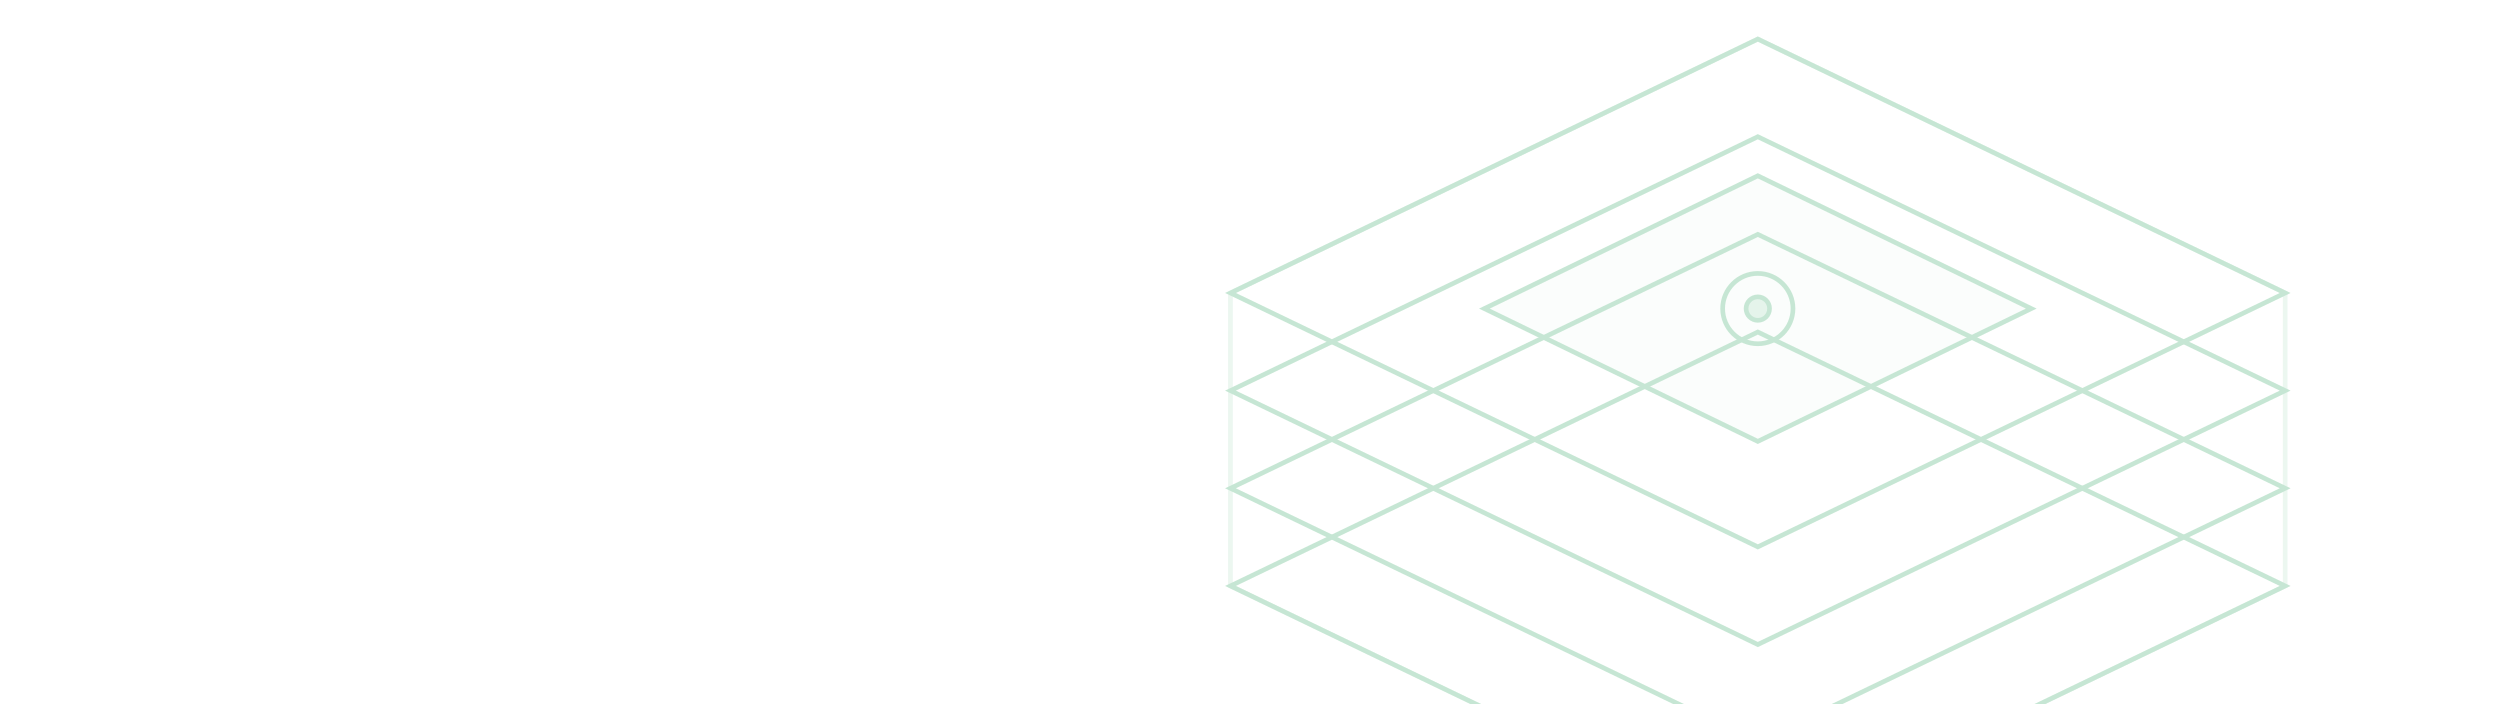
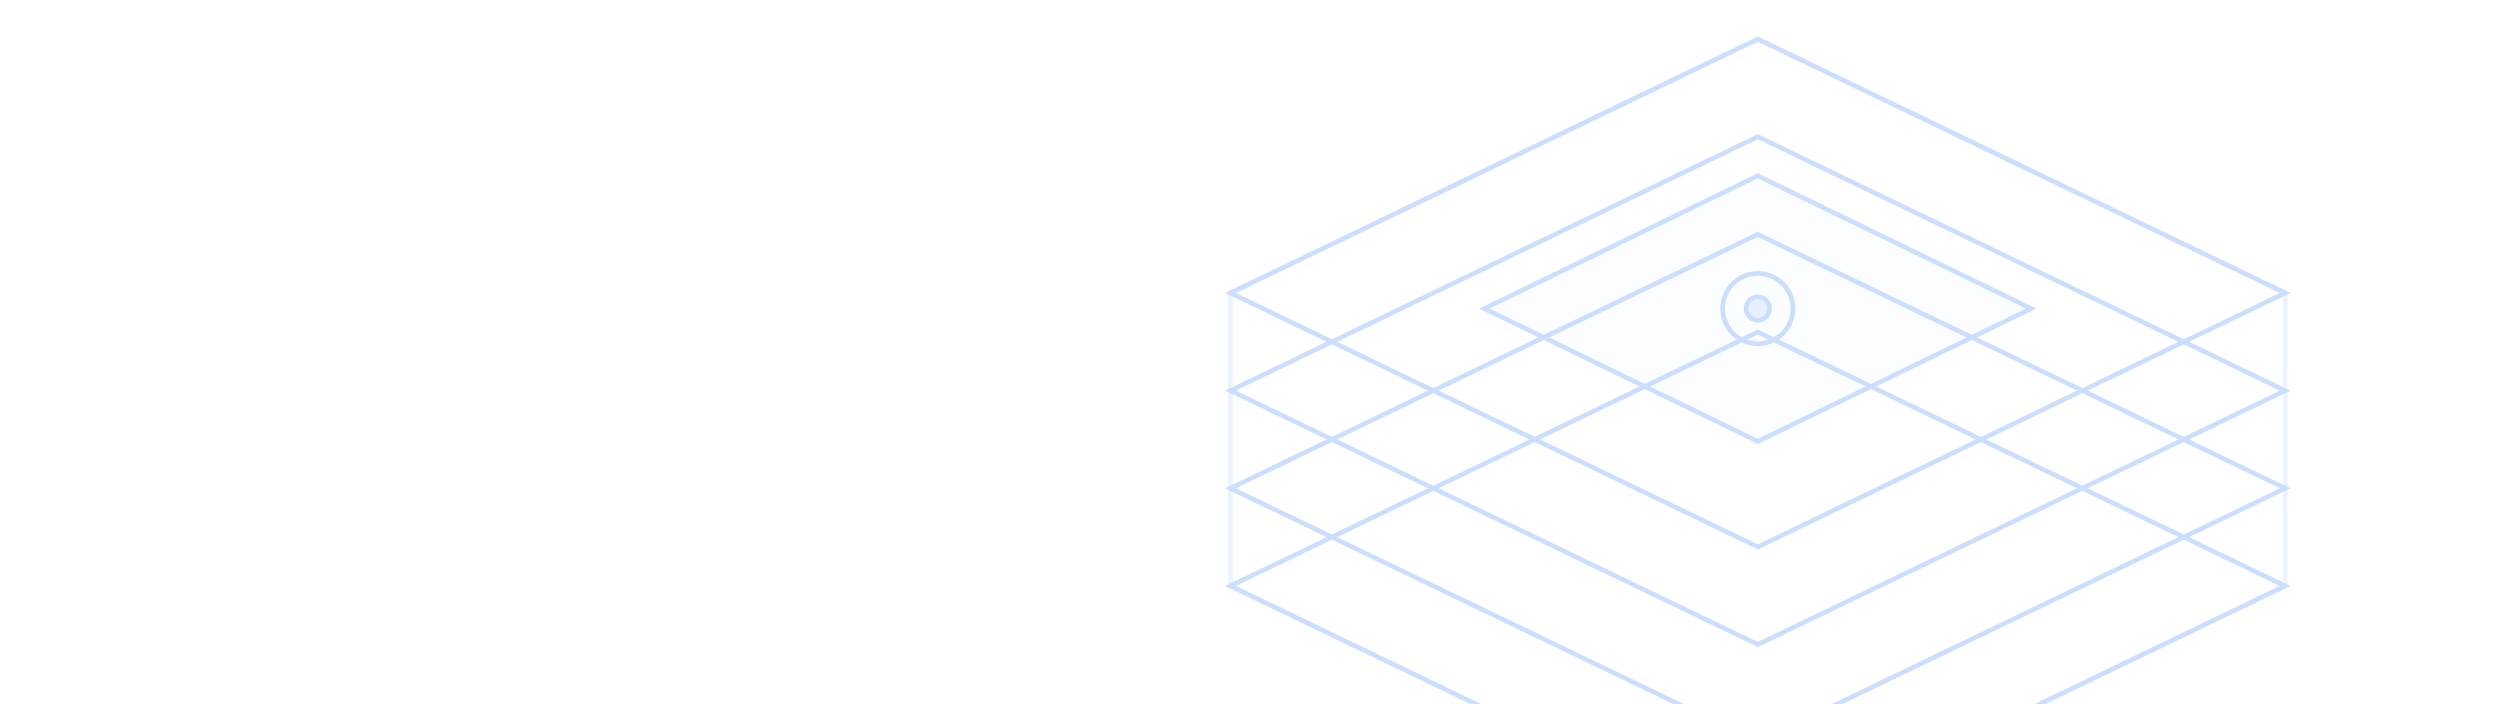
<svg xmlns="http://www.w3.org/2000/svg" width="640" height="180" viewBox="0 0 640 180" fill="none">
-   <g stroke="#1c9d52" stroke-width="1.2" opacity=".25">
+   <g stroke="#2f7df6" stroke-width="1.2" opacity=".25">
    <path d="m315 150 135-65 135 65-135 65-135-65Z" />
    <path d="m315 125 135-65 135 65-135 65-135-65Z" />
    <path d="m315 100 135-65 135 65-135 65-135-65Z" />
    <path d="m315 75 135-65 135 65-135 65-135-65Z" />
    <path d="m450 10 135 65v75L450 215l-135-65V75L450 10Z" opacity=".35" />
-     <path d="m450 45 70 34-70 34-70-34 70-34Z" fill="#1c9d52" fill-opacity=".08" />
+     <path d="m450 45 70 34-70 34-70-34 70-34Z" fill="#2f7df6" fill-opacity=".08" />
    <circle cx="450" cy="79" r="9" />
-     <circle cx="450" cy="79" r="3" fill="#1c9d52" fill-opacity=".4" />
+     <circle cx="450" cy="79" r="3" fill="#2f7df6" fill-opacity=".4" />
  </g>
</svg>
